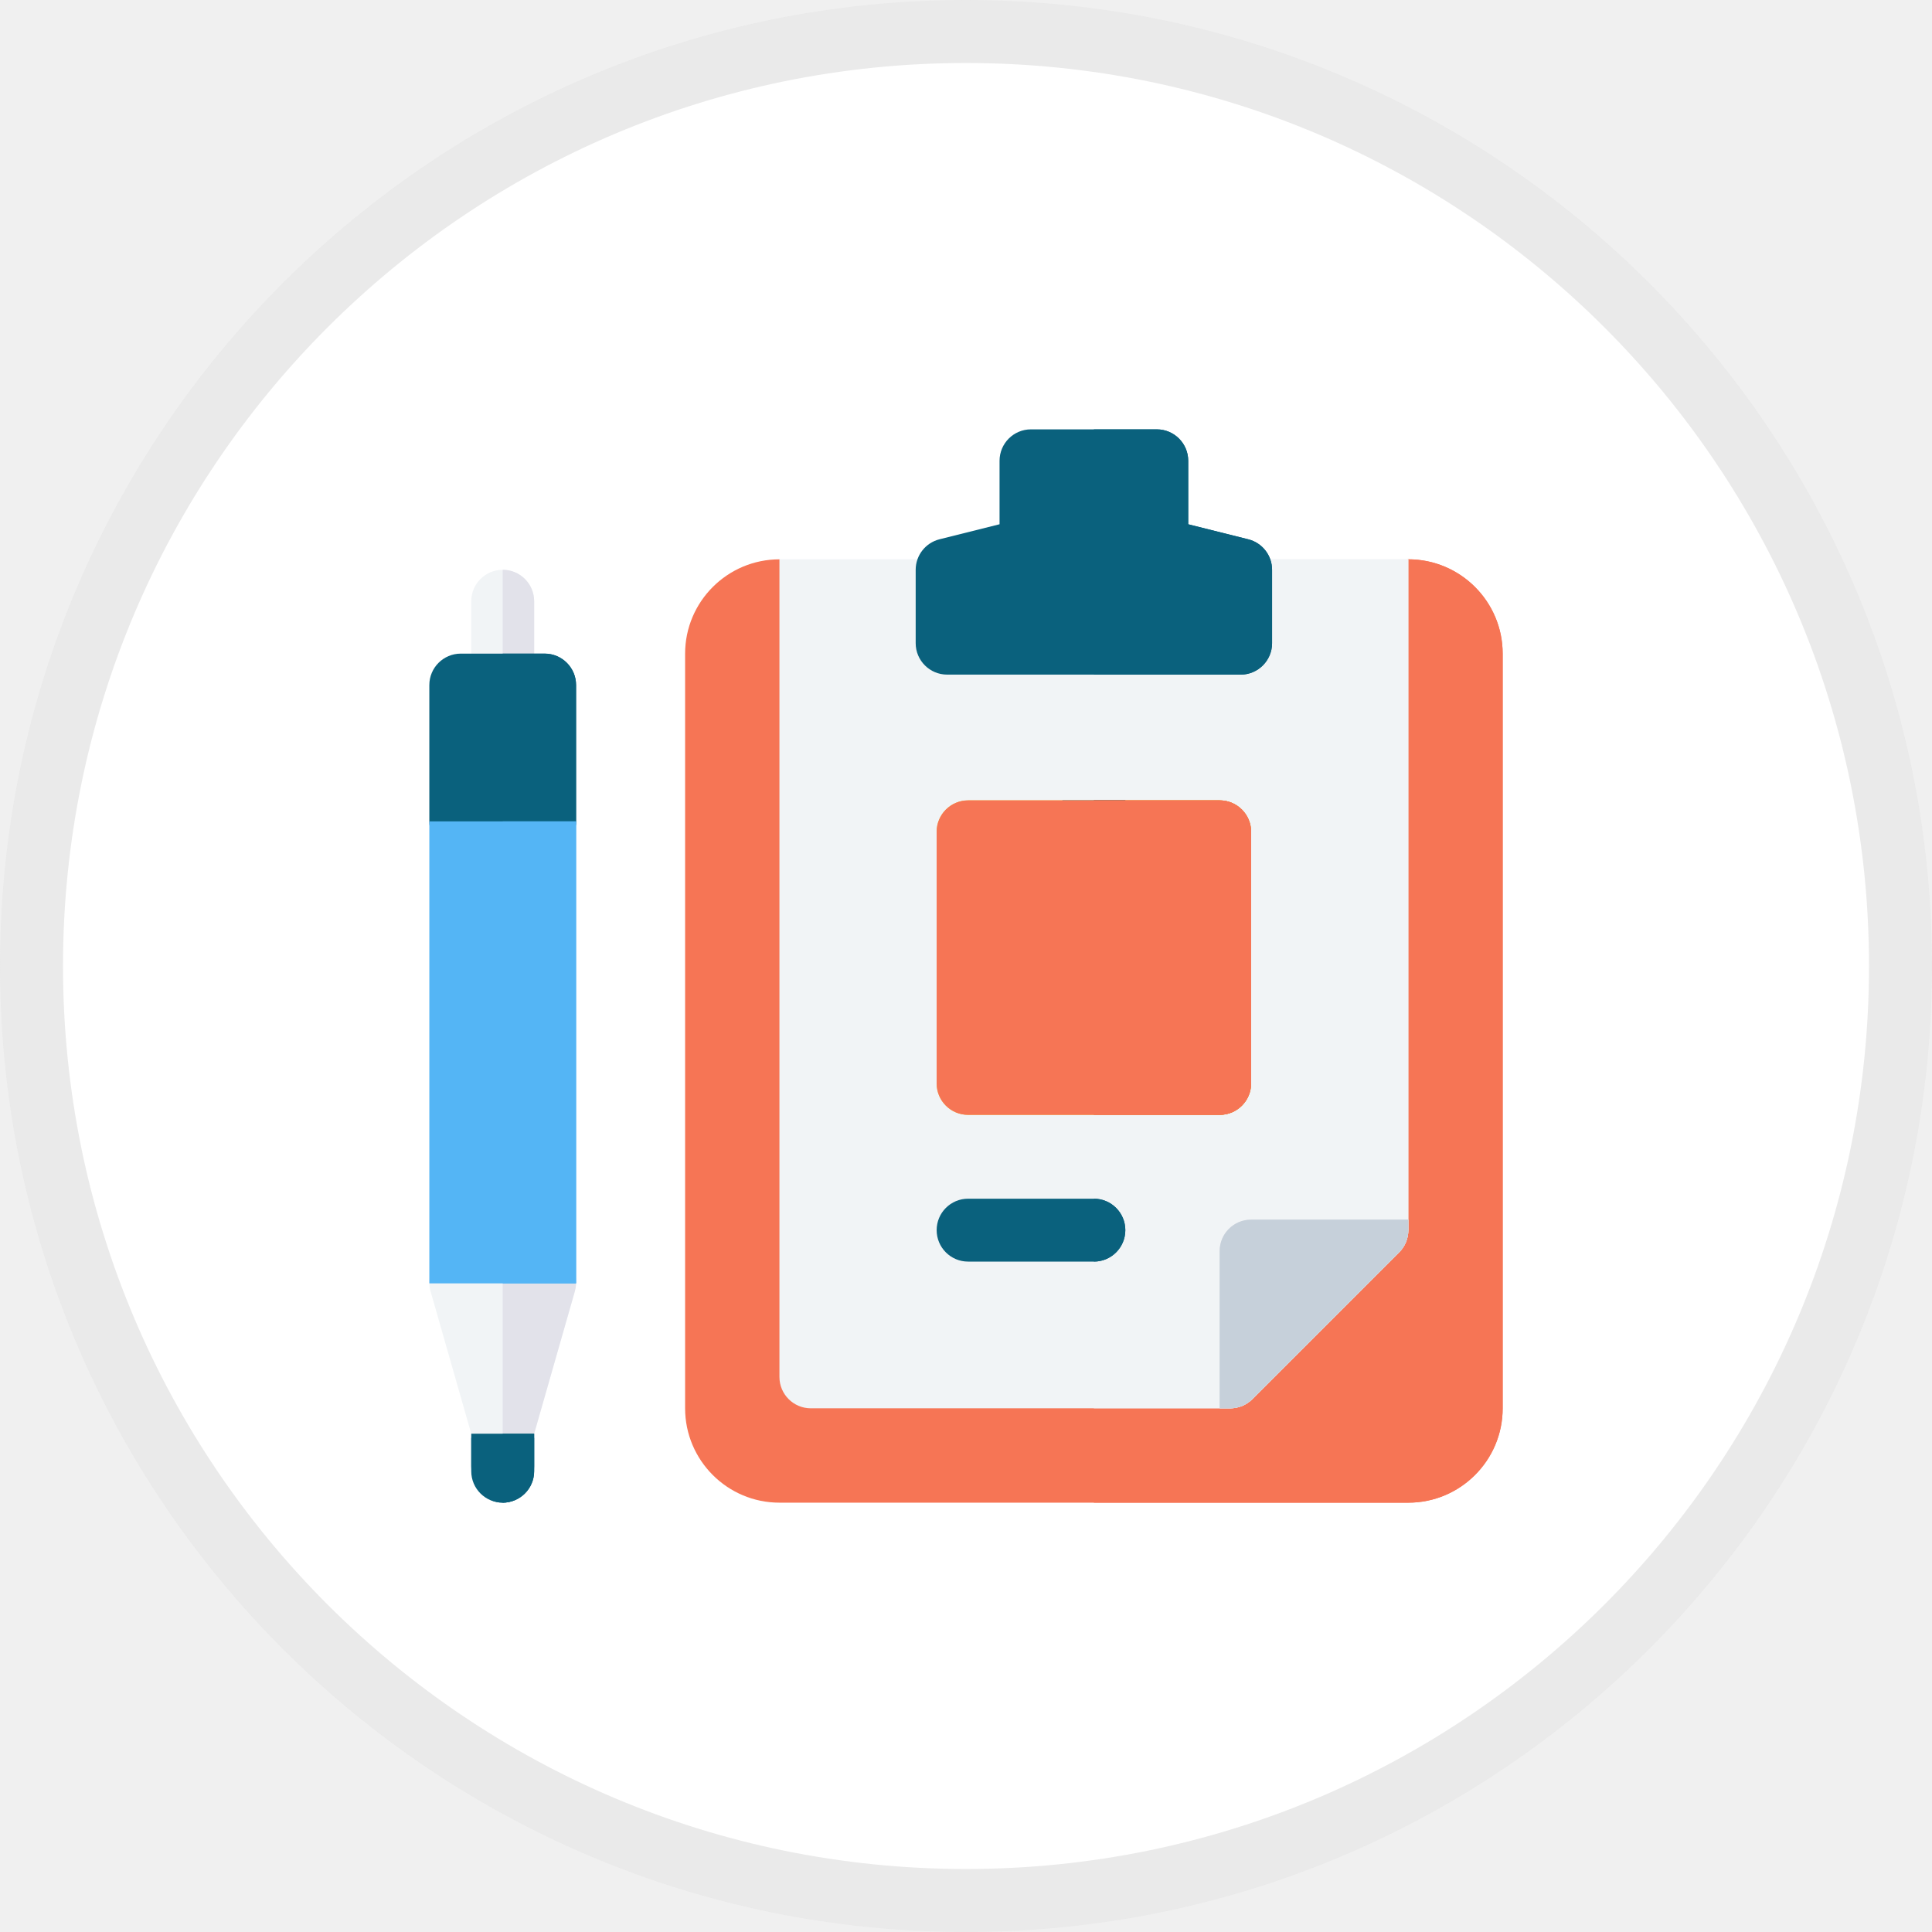
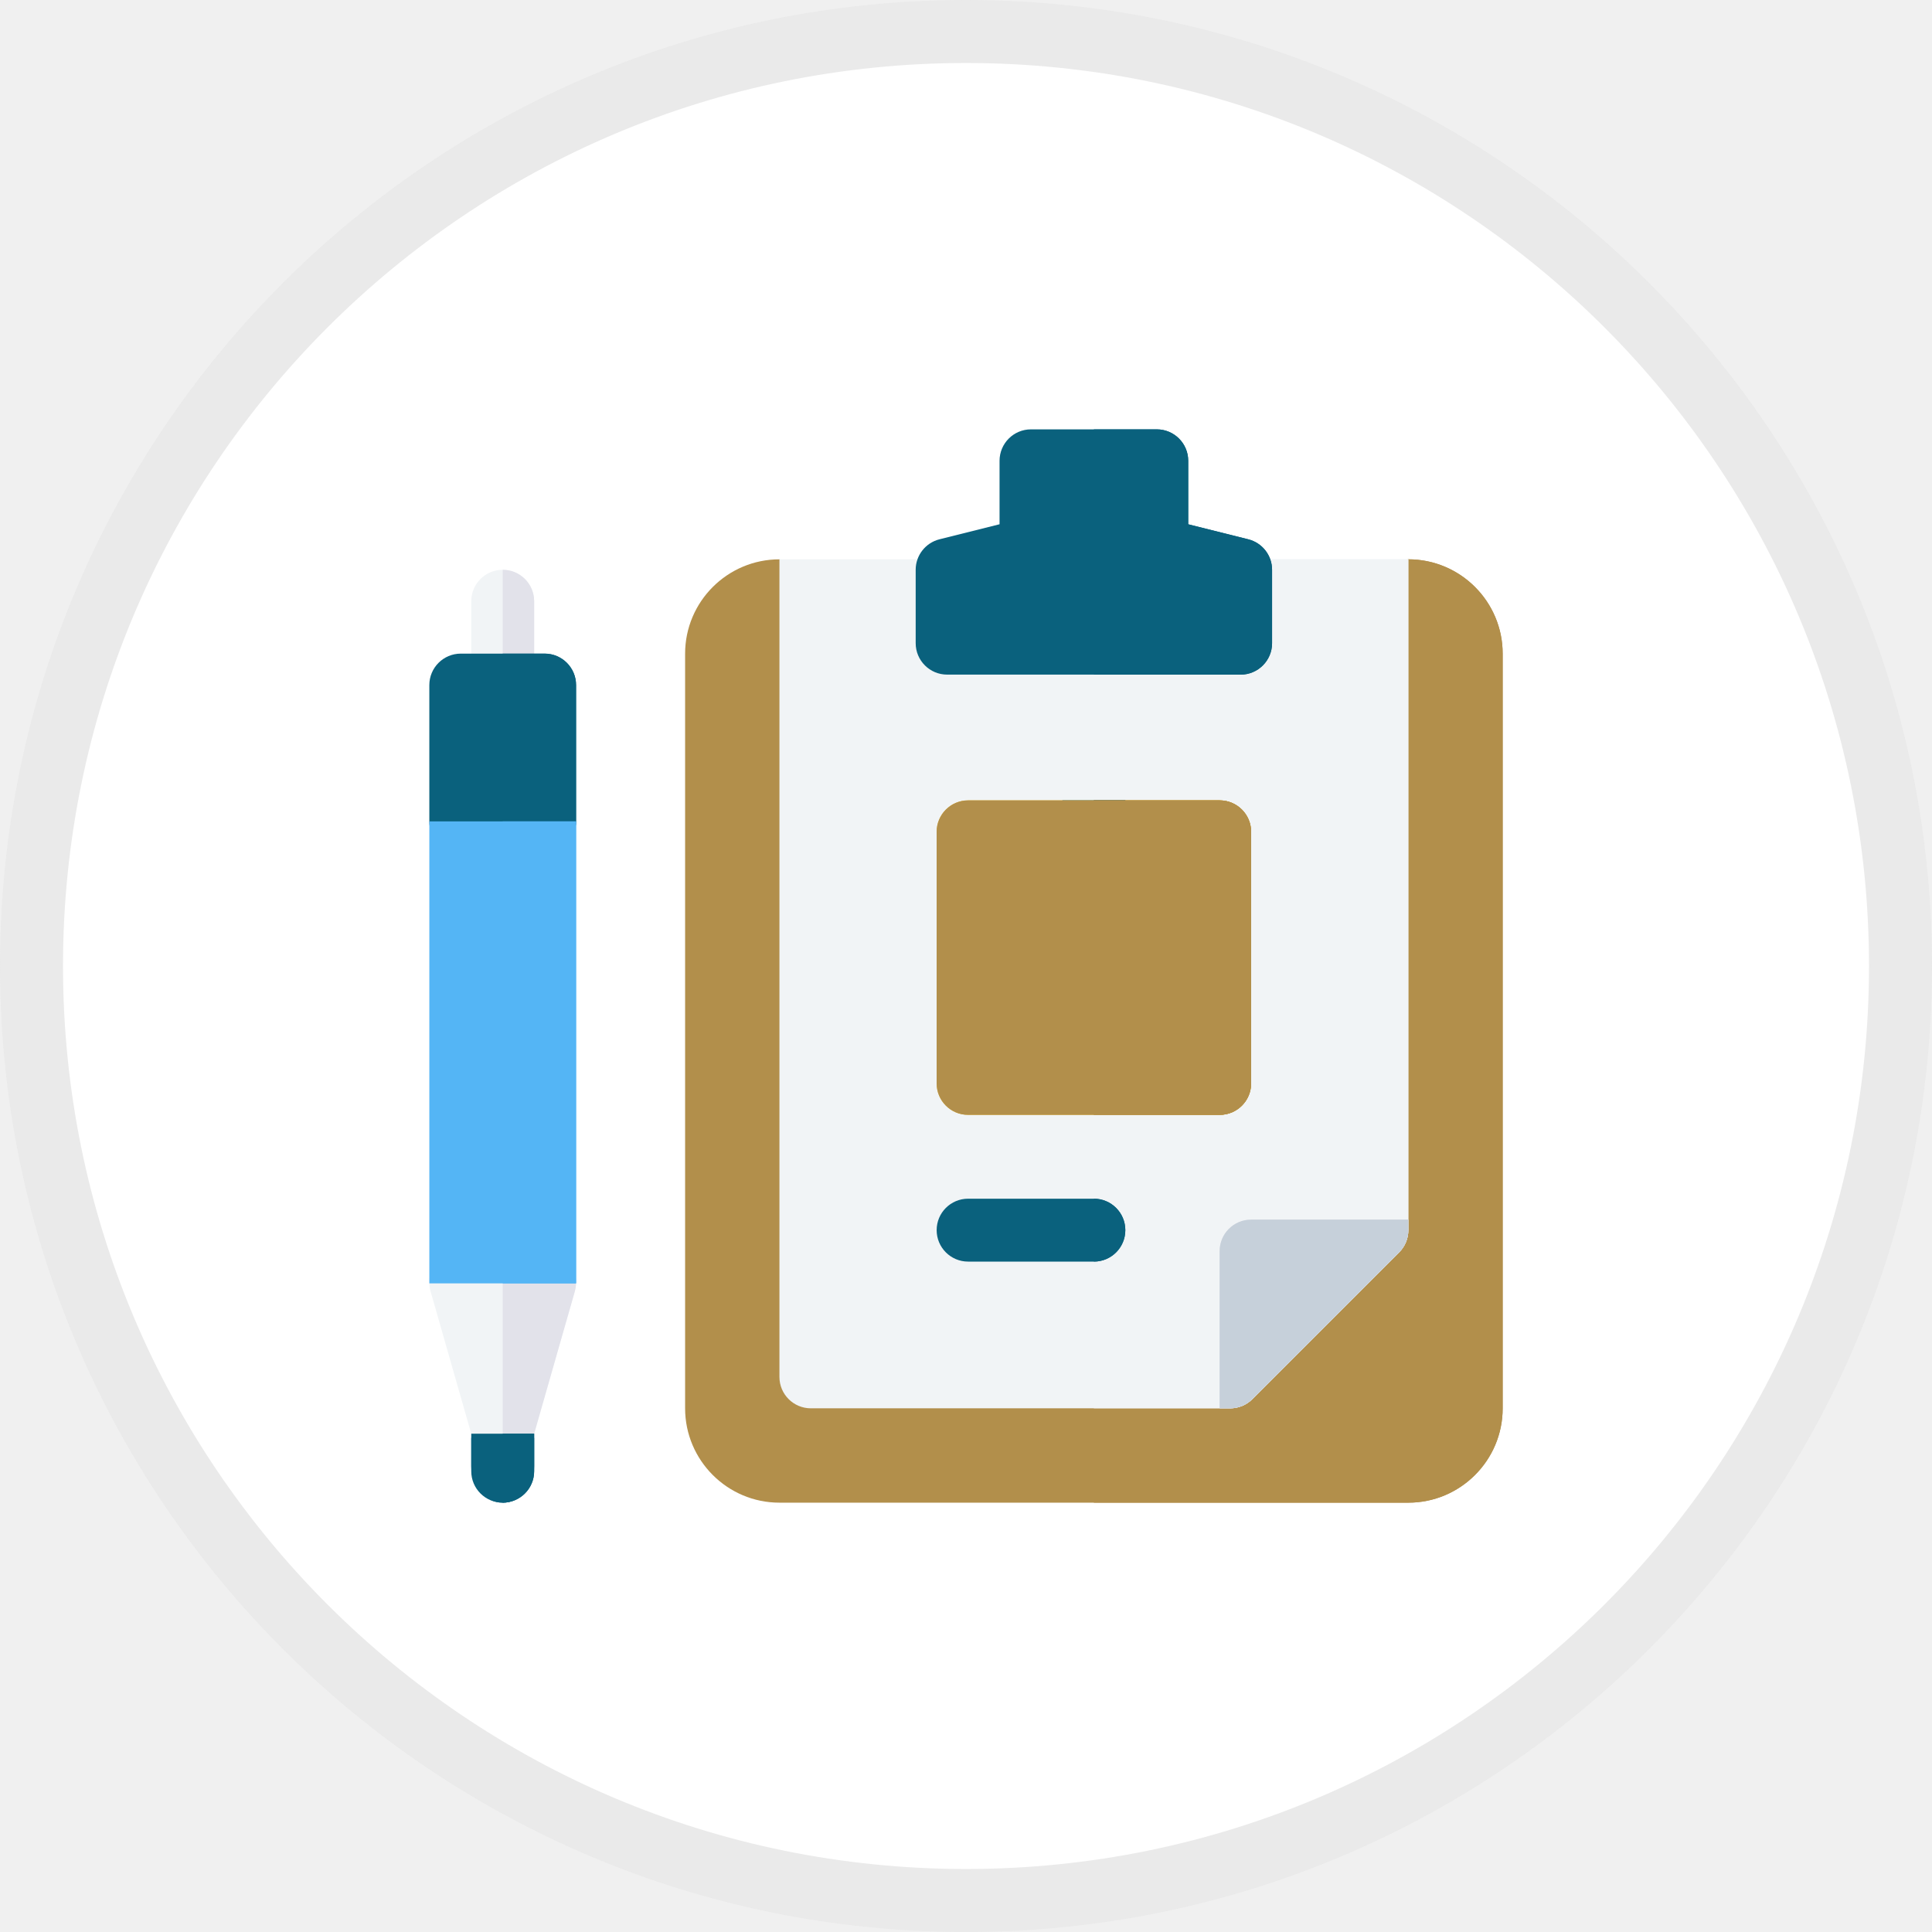
<svg xmlns="http://www.w3.org/2000/svg" width="90" height="90" viewBox="0 0 90 90">
  <g fill="none">
    <circle cx="45" cy="45" r="45" fill="#E3E3E3" opacity=".5" />
    <circle cx="45" cy="45" r="42.065" fill="#FFF" />
    <g>
-       <path fill="#F67555" d="M45.605 50H16.31c-2.424 0-4.395-1.971-4.395-4.395V10.45c0-2.423 1.971-4.394 4.395-4.394L30.957 9.96l14.648-3.906C48.03 6.055 50 8.026 50 10.449v35.156C50 48.03 48.029 50 45.605 50z" transform="translate(20 20)" />
-       <path fill="#F67555" d="M45.605 6.055L30.957 9.96V50h14.648C48.03 50 50 48.029 50 45.605V10.45c0-2.423-1.971-4.394-4.395-4.394z" transform="translate(20 20)" />
+       <path fill="#B28F4B" d="M45.605 50H16.31c-2.424 0-4.395-1.971-4.395-4.395V10.45c0-2.423 1.971-4.394 4.395-4.394L30.957 9.96l14.648-3.906C48.03 6.055 50 8.026 50 10.449v35.156C50 48.03 48.029 50 45.605 50z" transform="translate(20 20)" />
+       <path fill="#B28F4B" d="M45.605 6.055L30.957 9.96V50h14.648C48.03 50 50 48.029 50 45.605V10.45c0-2.423-1.971-4.394-4.395-4.394z" transform="translate(20 20)" />
      <path fill="#F1F4F6" d="M37.305 45.605H17.773c-.809 0-1.464-.655-1.464-1.464V6.055h29.296v31.25c0 .388-.154.76-.429 1.035l-6.836 6.836c-.274.275-.647.43-1.035.43z" transform="translate(20 20)" />
      <path fill="#F1F4F6" d="M30.957 6.055v39.55h6.348c.388 0 .76-.154 1.036-.429l6.835-6.836c.275-.274.43-.647.43-1.035V6.055H30.957z" transform="translate(20 20)" />
      <path fill="#0A617D" d="M30.957 38.77h-5.86c-.808 0-1.464-.656-1.464-1.465 0-.81.656-1.465 1.465-1.465h5.859c.809 0 1.465.656 1.465 1.465s-.656 1.465-1.465 1.465z" transform="translate(20 20)" />
      <path fill="#E2E2EA" d="M38.281 36.816c-.809 0-1.465.656-1.465 1.465v7.324h.489c.388 0 .76-.154 1.035-.429l6.836-6.836c.275-.274.43-.647.43-1.035v-.489H38.28z" transform="translate(20 20)" />
      <path fill="#0A617D" d="M37.793 11.426H24.121c-.809 0-1.465-.656-1.465-1.465V6.543c0-.672.458-1.258 1.11-1.421l2.797-.7V1.466c0-.81.655-1.465 1.464-1.465h5.86c.809 0 1.465.656 1.465 1.465v2.958l2.796.699c.652.163 1.11.749 1.11 1.421v3.418c0 .809-.656 1.465-1.465 1.465z" transform="translate(20 20)" />
      <path fill="#F2BA23" d="M36.816 31.934H25.098c-.81 0-1.465-.656-1.465-1.465V18.75c0-.809.656-1.465 1.465-1.465h11.718c.81 0 1.465.656 1.465 1.465v11.719c0 .809-.656 1.465-1.465 1.465z" transform="translate(20 20)" />
      <path fill="#D89D1E" d="M36.816 17.285h-5.859v14.649h5.86c.808 0 1.464-.656 1.464-1.465V18.75c0-.809-.656-1.465-1.465-1.465z" transform="translate(20 20)" />
      <path fill="#0A617D" d="M29.492 17.285v4.395c0 .809.656 1.465 1.465 1.465s1.465-.656 1.465-1.465v-4.395h-2.93z" transform="translate(20 20)" />
      <path fill="#08475E" d="M30.957 23.145c.809 0 1.465-.656 1.465-1.465v-4.395h-1.465v5.86z" transform="translate(20 20)" />
      <path fill="#0A617D" d="M30.957 35.84v2.93c.809 0 1.465-.656 1.465-1.465 0-.81-.656-1.465-1.465-1.465z" transform="translate(20 20)" />
      <path fill="#C6D0DA" d="M38.281 36.816c-.809 0-1.465.656-1.465 1.465v7.324h.489c.388 0 .76-.154 1.035-.429l6.836-6.836c.275-.274.43-.647.43-1.035v-.489H38.28z" transform="translate(20 20)" />
-       <path fill="#F67555" d="M36.816 31.934H25.098c-.81 0-1.465-.656-1.465-1.465V18.75c0-.809.656-1.465 1.465-1.465h11.718c.81 0 1.465.656 1.465 1.465v11.719c0 .809-.656 1.465-1.465 1.465z" transform="translate(20 20)" />
-       <path fill="#F67555" d="M36.816 17.285h-5.859v14.649h5.86c.808 0 1.464-.656 1.464-1.465V18.75c0-.809-.656-1.465-1.465-1.465z" transform="translate(20 20)" />
+       <path fill="#B28F4B" d="M36.816 31.934H25.098c-.81 0-1.465-.656-1.465-1.465V18.75c0-.809.656-1.465 1.465-1.465h11.718c.81 0 1.465.656 1.465 1.465v11.719c0 .809-.656 1.465-1.465 1.465z" transform="translate(20 20)" />
+       <path fill="#B28F4B" d="M36.816 17.285h-5.859v14.649h5.86c.808 0 1.464-.656 1.464-1.465V18.75c0-.809-.656-1.465-1.465-1.465z" transform="translate(20 20)" />
      <path fill="#0A617D" d="M38.148 5.122l-2.796-.7V1.466c0-.81-.656-1.465-1.465-1.465h-2.93v11.426h6.836c.809 0 1.465-.656 1.465-1.465V6.543c0-.672-.458-1.258-1.11-1.421z" transform="translate(20 20)" />
      <g>
        <path fill="#F1F4F6" d="M3.418 5.86c-.809 0-1.465-.656-1.465-1.465v-2.93C1.953.655 2.61 0 3.418 0s1.465.656 1.465 1.465v2.93c0 .809-.656 1.464-1.465 1.464z" transform="translate(20 20) translate(0 6.543)" />
        <path fill="#E2E2EA" d="M4.883 4.395v-2.93C4.883.655 4.227 0 3.418 0v5.86c.809 0 1.465-.656 1.465-1.465z" transform="translate(20 20) translate(0 6.543)" />
        <path fill="#F1F4F6" d="M3.418 41.504c-.654 0-1.229-.434-1.409-1.062L.056 33.606c-.126-.442-.037-.918.24-1.285.276-.367.71-.583 1.169-.583H5.37c.46 0 .893.216 1.17.583.276.367.365.843.239 1.284l-1.954 6.836c-.18.63-.754 1.063-1.408 1.063z" transform="translate(20 20) translate(0 6.543)" />
        <path fill="#E2E2EA" d="M5.371 31.738H3.418v9.766c.654 0 1.229-.434 1.408-1.062l1.954-6.836c.126-.442.037-.918-.24-1.285-.276-.367-.71-.583-1.169-.583z" transform="translate(20 20) translate(0 6.543)" />
        <path fill="#0A617D" d="M0 5.371v6.348c0 .809.656 1.465 1.465 1.465H5.37c.81 0 1.465-.656 1.465-1.465V5.37c0-.809-.656-1.465-1.465-1.465H1.465C.655 3.906 0 4.562 0 5.371z" transform="translate(20 20) translate(0 6.543)" />
        <path fill="#0A617D" d="M5.371 3.906H3.418v9.278h1.953c.81 0 1.465-.656 1.465-1.465V5.37c0-.809-.656-1.465-1.465-1.465z" transform="translate(20 20) translate(0 6.543)" />
        <path fill="#54B5F5" d="M0 11.719v21.484l.002.037h6.832l.002-.037V11.72H0z" transform="translate(20 20) translate(0 6.543)" />
        <path fill="#54B5F5" d="M3.418 11.719V33.24h3.416l.002-.037V11.72H3.418z" transform="translate(20 20) translate(0 6.543)" />
        <path fill="#0A617D" d="M1.953 40.442v1.55c0 .81.656 1.465 1.465 1.465s1.465-.656 1.465-1.465v-1.55h-2.93z" transform="translate(20 20) translate(0 6.543)" />
        <path fill="#0A617D" d="M1.953 40.244v1.505c0 .943.656 1.708 1.465 1.708s1.465-.765 1.465-1.708v-1.505h-2.93z" transform="translate(20 20) translate(0 6.543)" />
        <path fill="#0A617D" d="M4.883 41.992v-1.748H3.418v3.213c.809 0 1.465-.656 1.465-1.465z" transform="translate(20 20) translate(0 6.543)" />
      </g>
    </g>
  </g>
</svg>
